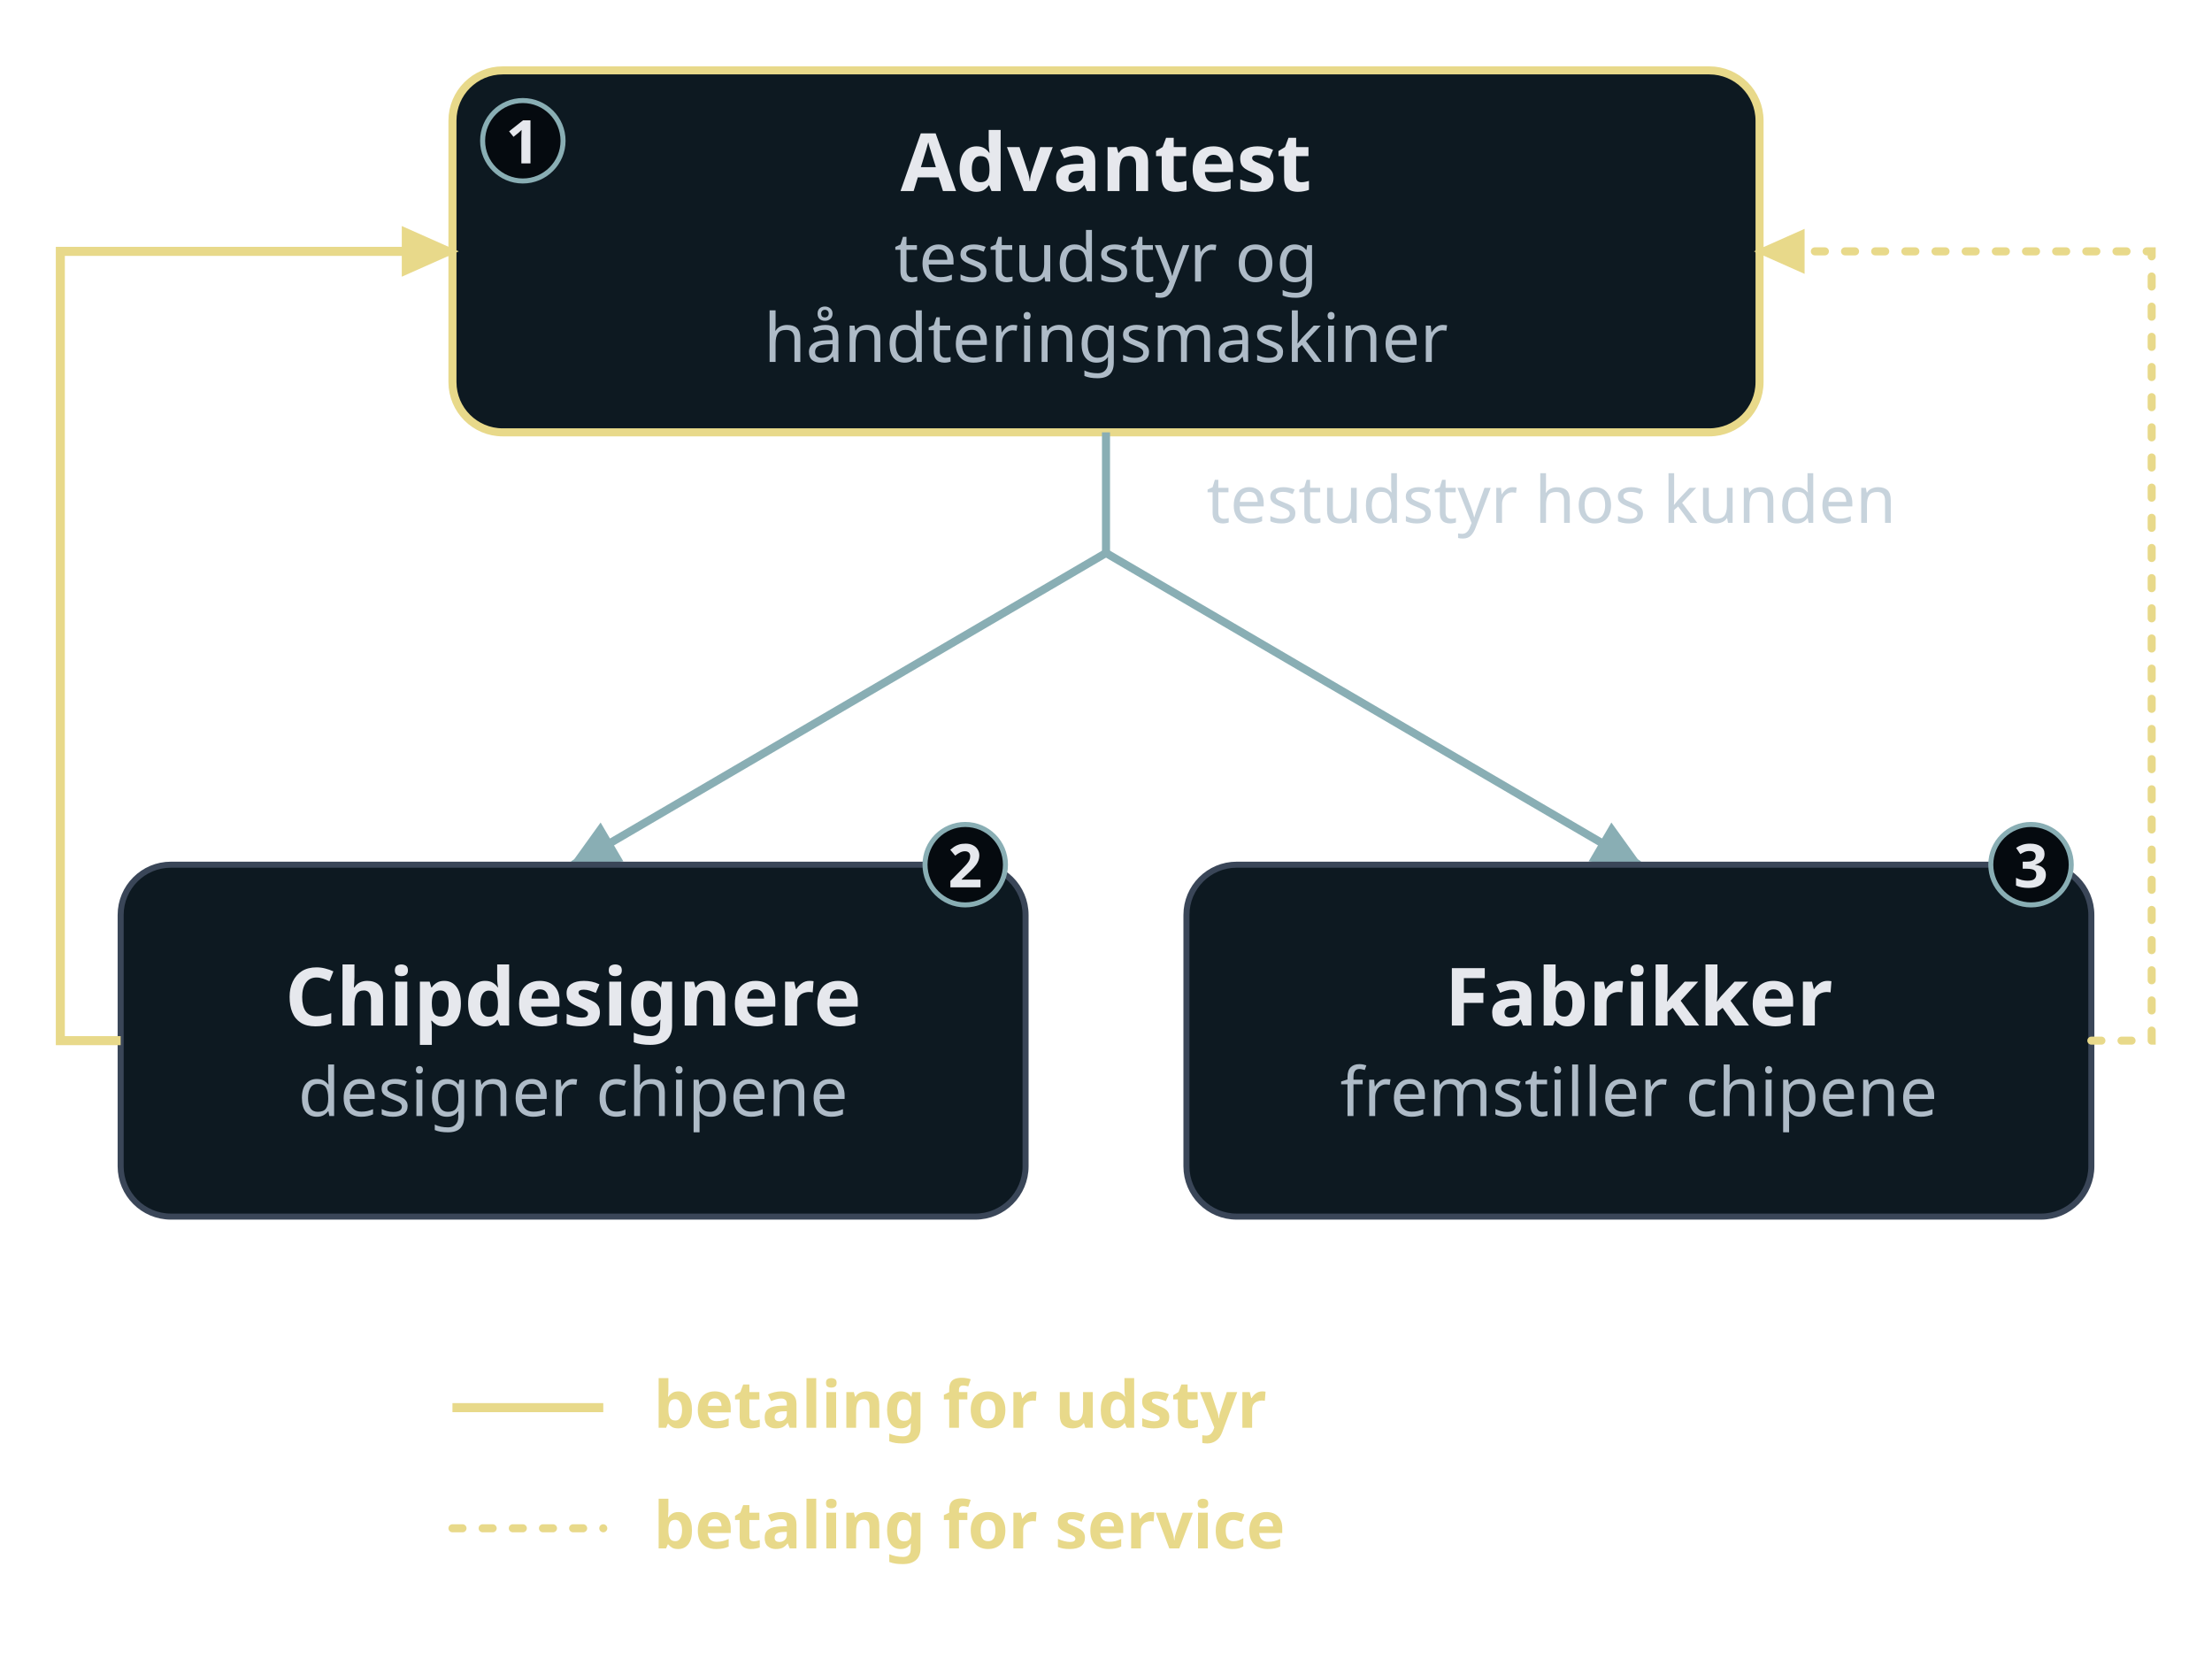
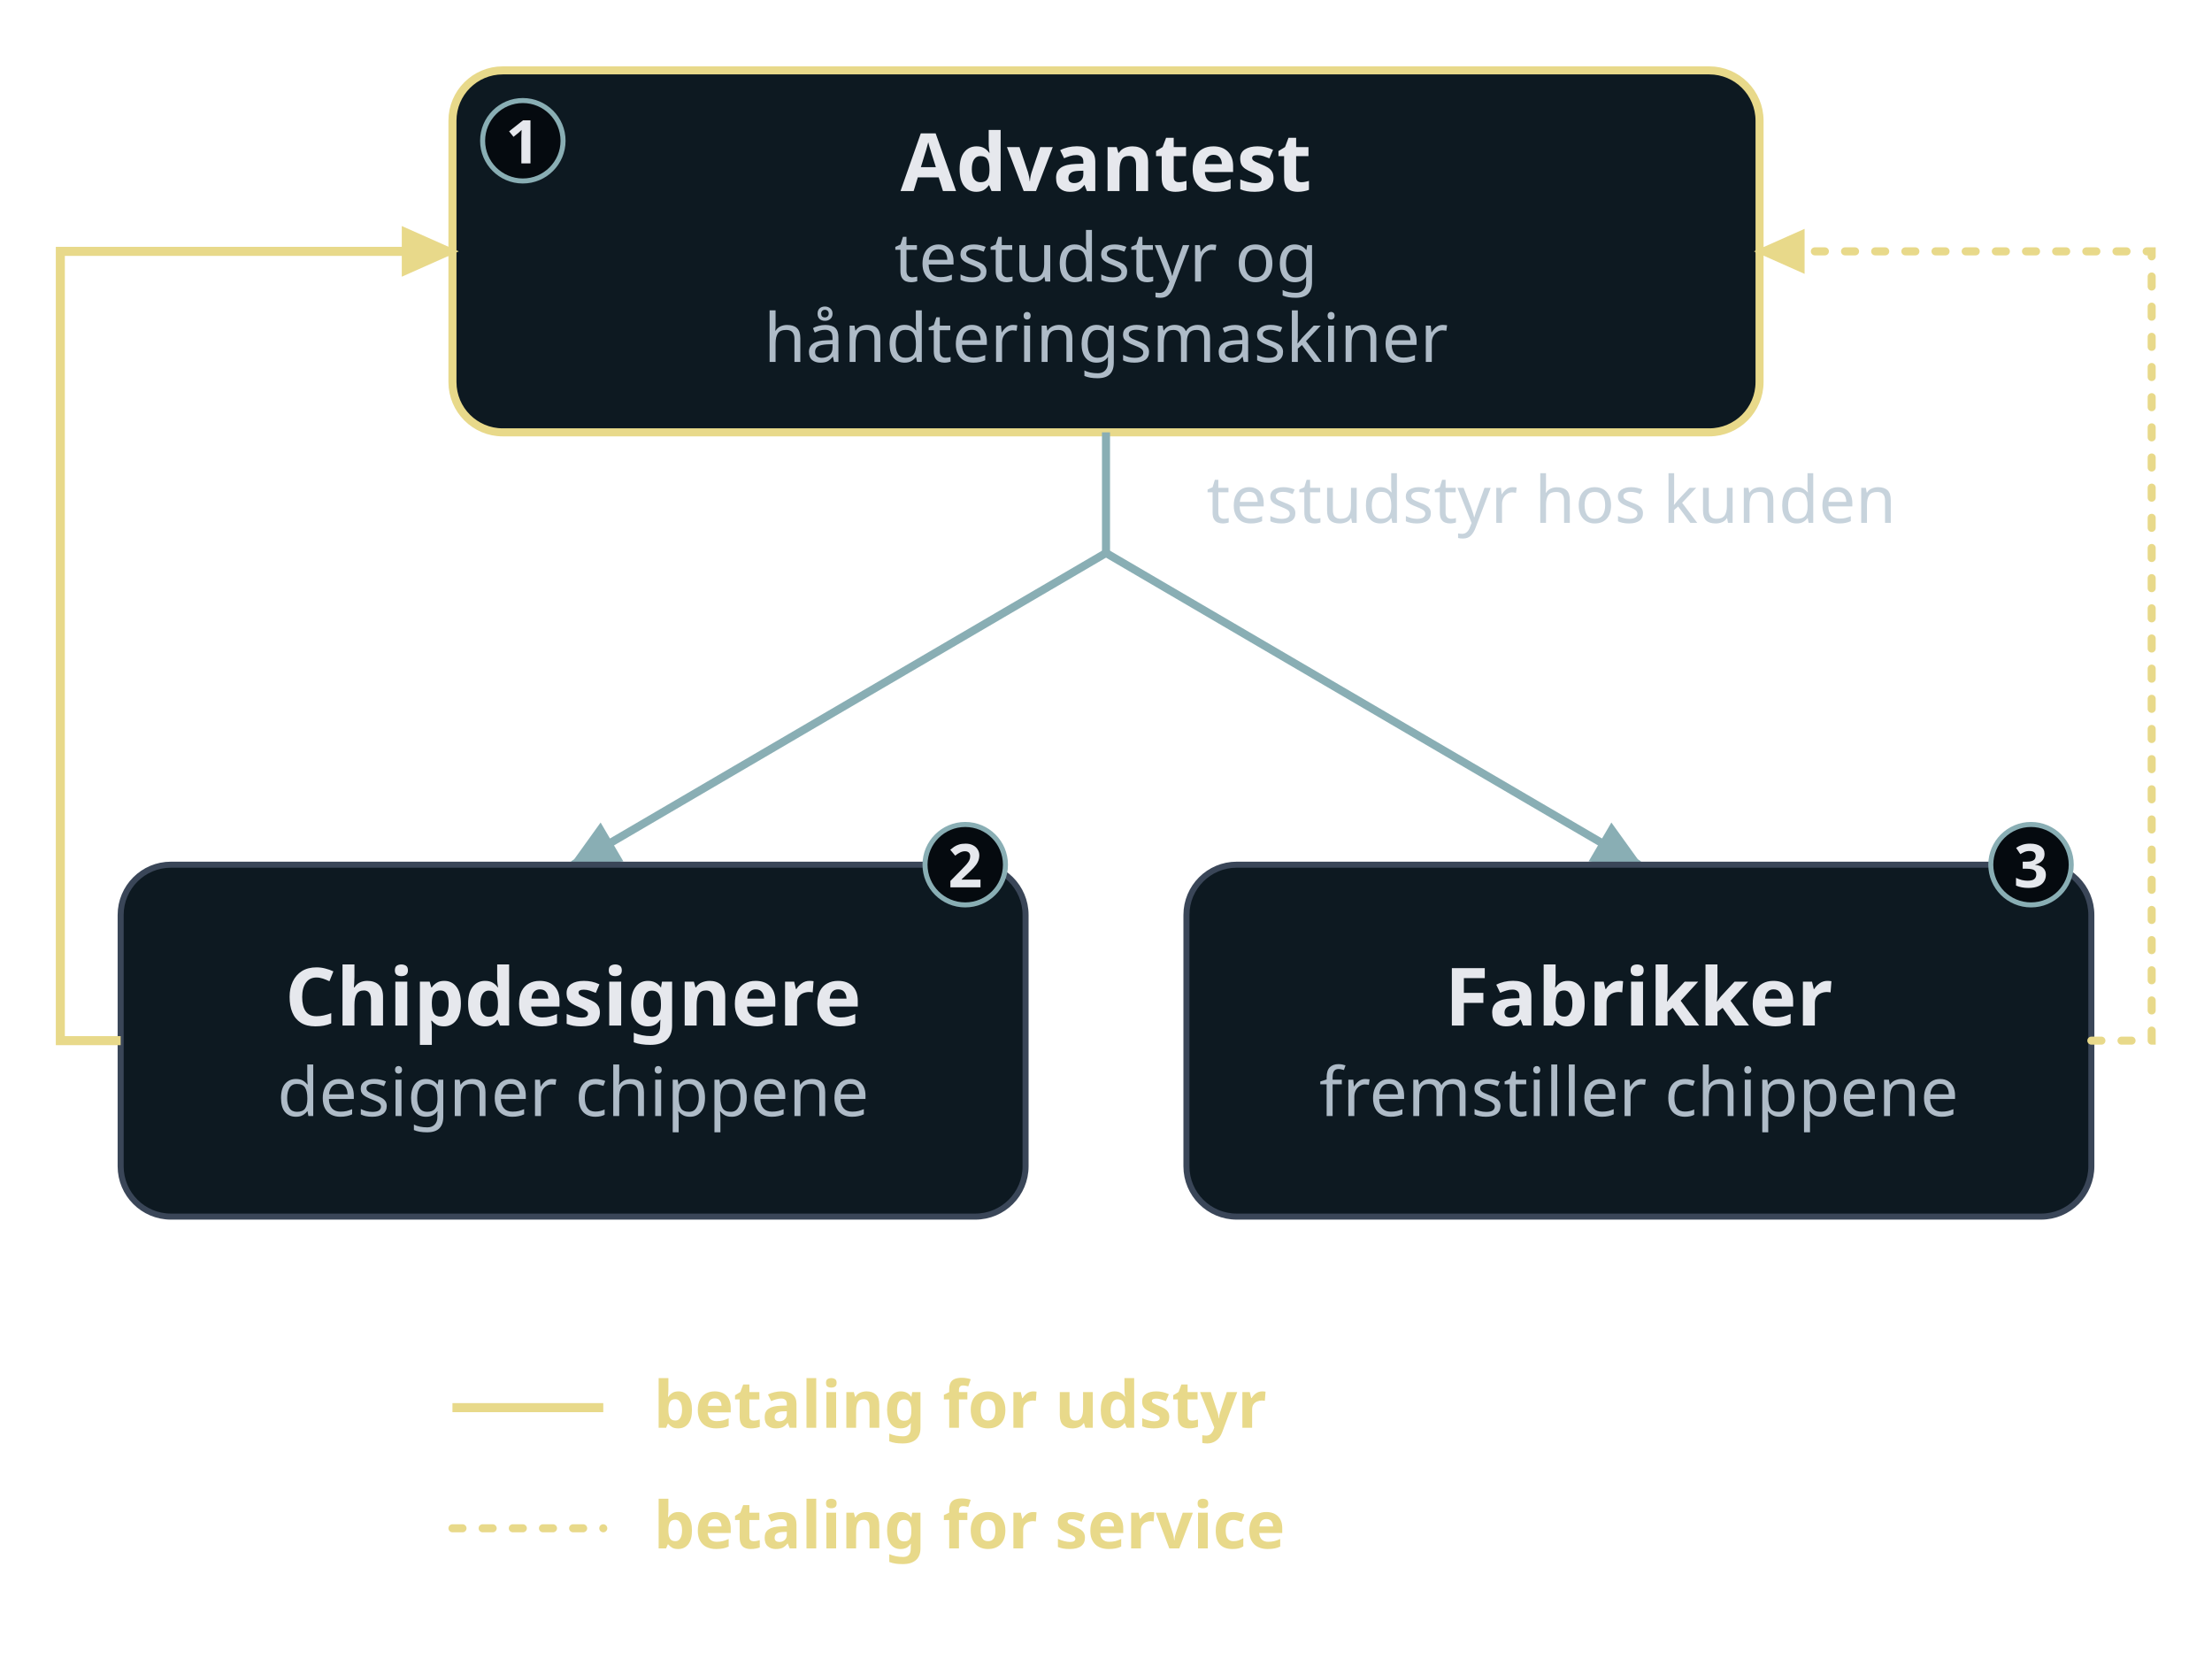
<svg xmlns="http://www.w3.org/2000/svg" class="cr-model cr-model-d" viewBox="0 0 440 330" role="img" aria-labelledby="cr-model-t cr-model-d">
  <defs>
    <marker id="cr-pil" viewBox="0 0 10 10" refX="8" refY="5" markerWidth="7" markerHeight="7" orient="auto-start-reverse">
      <path d="M0,1 L9,5 L0,9 z" fill="#89aeb4" />
    </marker>
    <marker id="cr-pil-g" viewBox="0 0 10 10" refX="8" refY="5" markerWidth="7" markerHeight="7" orient="auto-start-reverse">
      <path d="M0,1 L9,5 L0,9 z" fill="#e8d98a" />
    </marker>
  </defs>
  <style>
.cr-model-d .t{font:600 16px 'DM Sans',sans-serif;fill:#e6e8ed;text-anchor:middle}
.cr-model-d .s{font:400 13.5px 'DM Sans',sans-serif;fill:#aebbc7;text-anchor:middle}
.cr-model-d .pr{font:500 13px 'DM Sans',sans-serif;fill:#c7d3dc;text-anchor:start}
.cr-model-d .pg{font:600 13px 'DM Sans',sans-serif;fill:#e8d98a;text-anchor:start}
.cr-model-d .k{fill:#0d1921;stroke:#3a4658;stroke-width:1.2}
.cr-model-d .l{fill:none;stroke:#89aeb4;stroke-width:1.6}
.cr-model-d .g1{fill:none;stroke:#e8d98a;stroke-width:1.8}
.cr-model-d .g2{fill:none;stroke:#e8d98a;stroke-width:1.6;stroke-dasharray:2 4;stroke-linecap:round}
.cr-model-d .nr{fill:#050a0f;stroke:#89aeb4;stroke-width:1}
.cr-model-d .nrt{font:600 12px 'DM Sans',sans-serif;fill:#e6e8ed;text-anchor:middle}
</style>
  <rect class="k" x="90" y="14" width="260" height="72" rx="10" style="stroke:#e8d98a;stroke-width:1.6" />
  <circle class="nr" cx="104" cy="28" r="8" />
  <text class="nrt" x="104" y="32.5">1</text>
  <text class="t" x="220" y="38">Advantest</text>
  <text class="s" x="220" y="56">testudstyr og</text>
  <text class="s" x="220" y="72">håndteringsmaskiner</text>
  <path class="l" d="M220,86 V110" marker-end="none" />
  <text class="pr" x="240" y="104">testudstyr hos kunden</text>
  <path class="l" d="M220,110 L114,172" marker-end="url(#cr-pil)" />
  <path class="l" d="M220,110 L326,172" marker-end="url(#cr-pil)" />
  <rect class="k" x="24" y="172" width="180" height="70" rx="10" />
  <circle class="nr" cx="192" cy="172" r="8" />
  <text class="nrt" x="192" y="176.5">2</text>
  <text class="t" x="114" y="204">Chipdesignere</text>
-   <text class="s" x="114" y="222">designer chipene</text>
+   <text class="s" x="114" y="222">designer chippene</text>
  <rect class="k" x="236" y="172" width="180" height="70" rx="10" />
  <circle class="nr" cx="404" cy="172" r="8" />
  <text class="nrt" x="404" y="176.5">3</text>
  <text class="t" x="326" y="204">Fabrikker</text>
-   <text class="s" x="326" y="222">fremstiller chipene</text>
+   <text class="s" x="326" y="222">fremstiller chippene</text>
  <path class="g1" d="M24,207 H12 V50 H90" marker-end="url(#cr-pil-g)" />
  <path class="g2" d="M416,207 H428 V50 H350" marker-end="url(#cr-pil-g)" />
  <line x1="90" x2="120" y1="280" y2="280" class="g1" />
  <text class="pg" x="130" y="284">betaling for udstyr</text>
  <line x1="90" x2="120" y1="304" y2="304" class="g2" />
  <text class="pg" x="130" y="308">betaling for service</text>
</svg>
